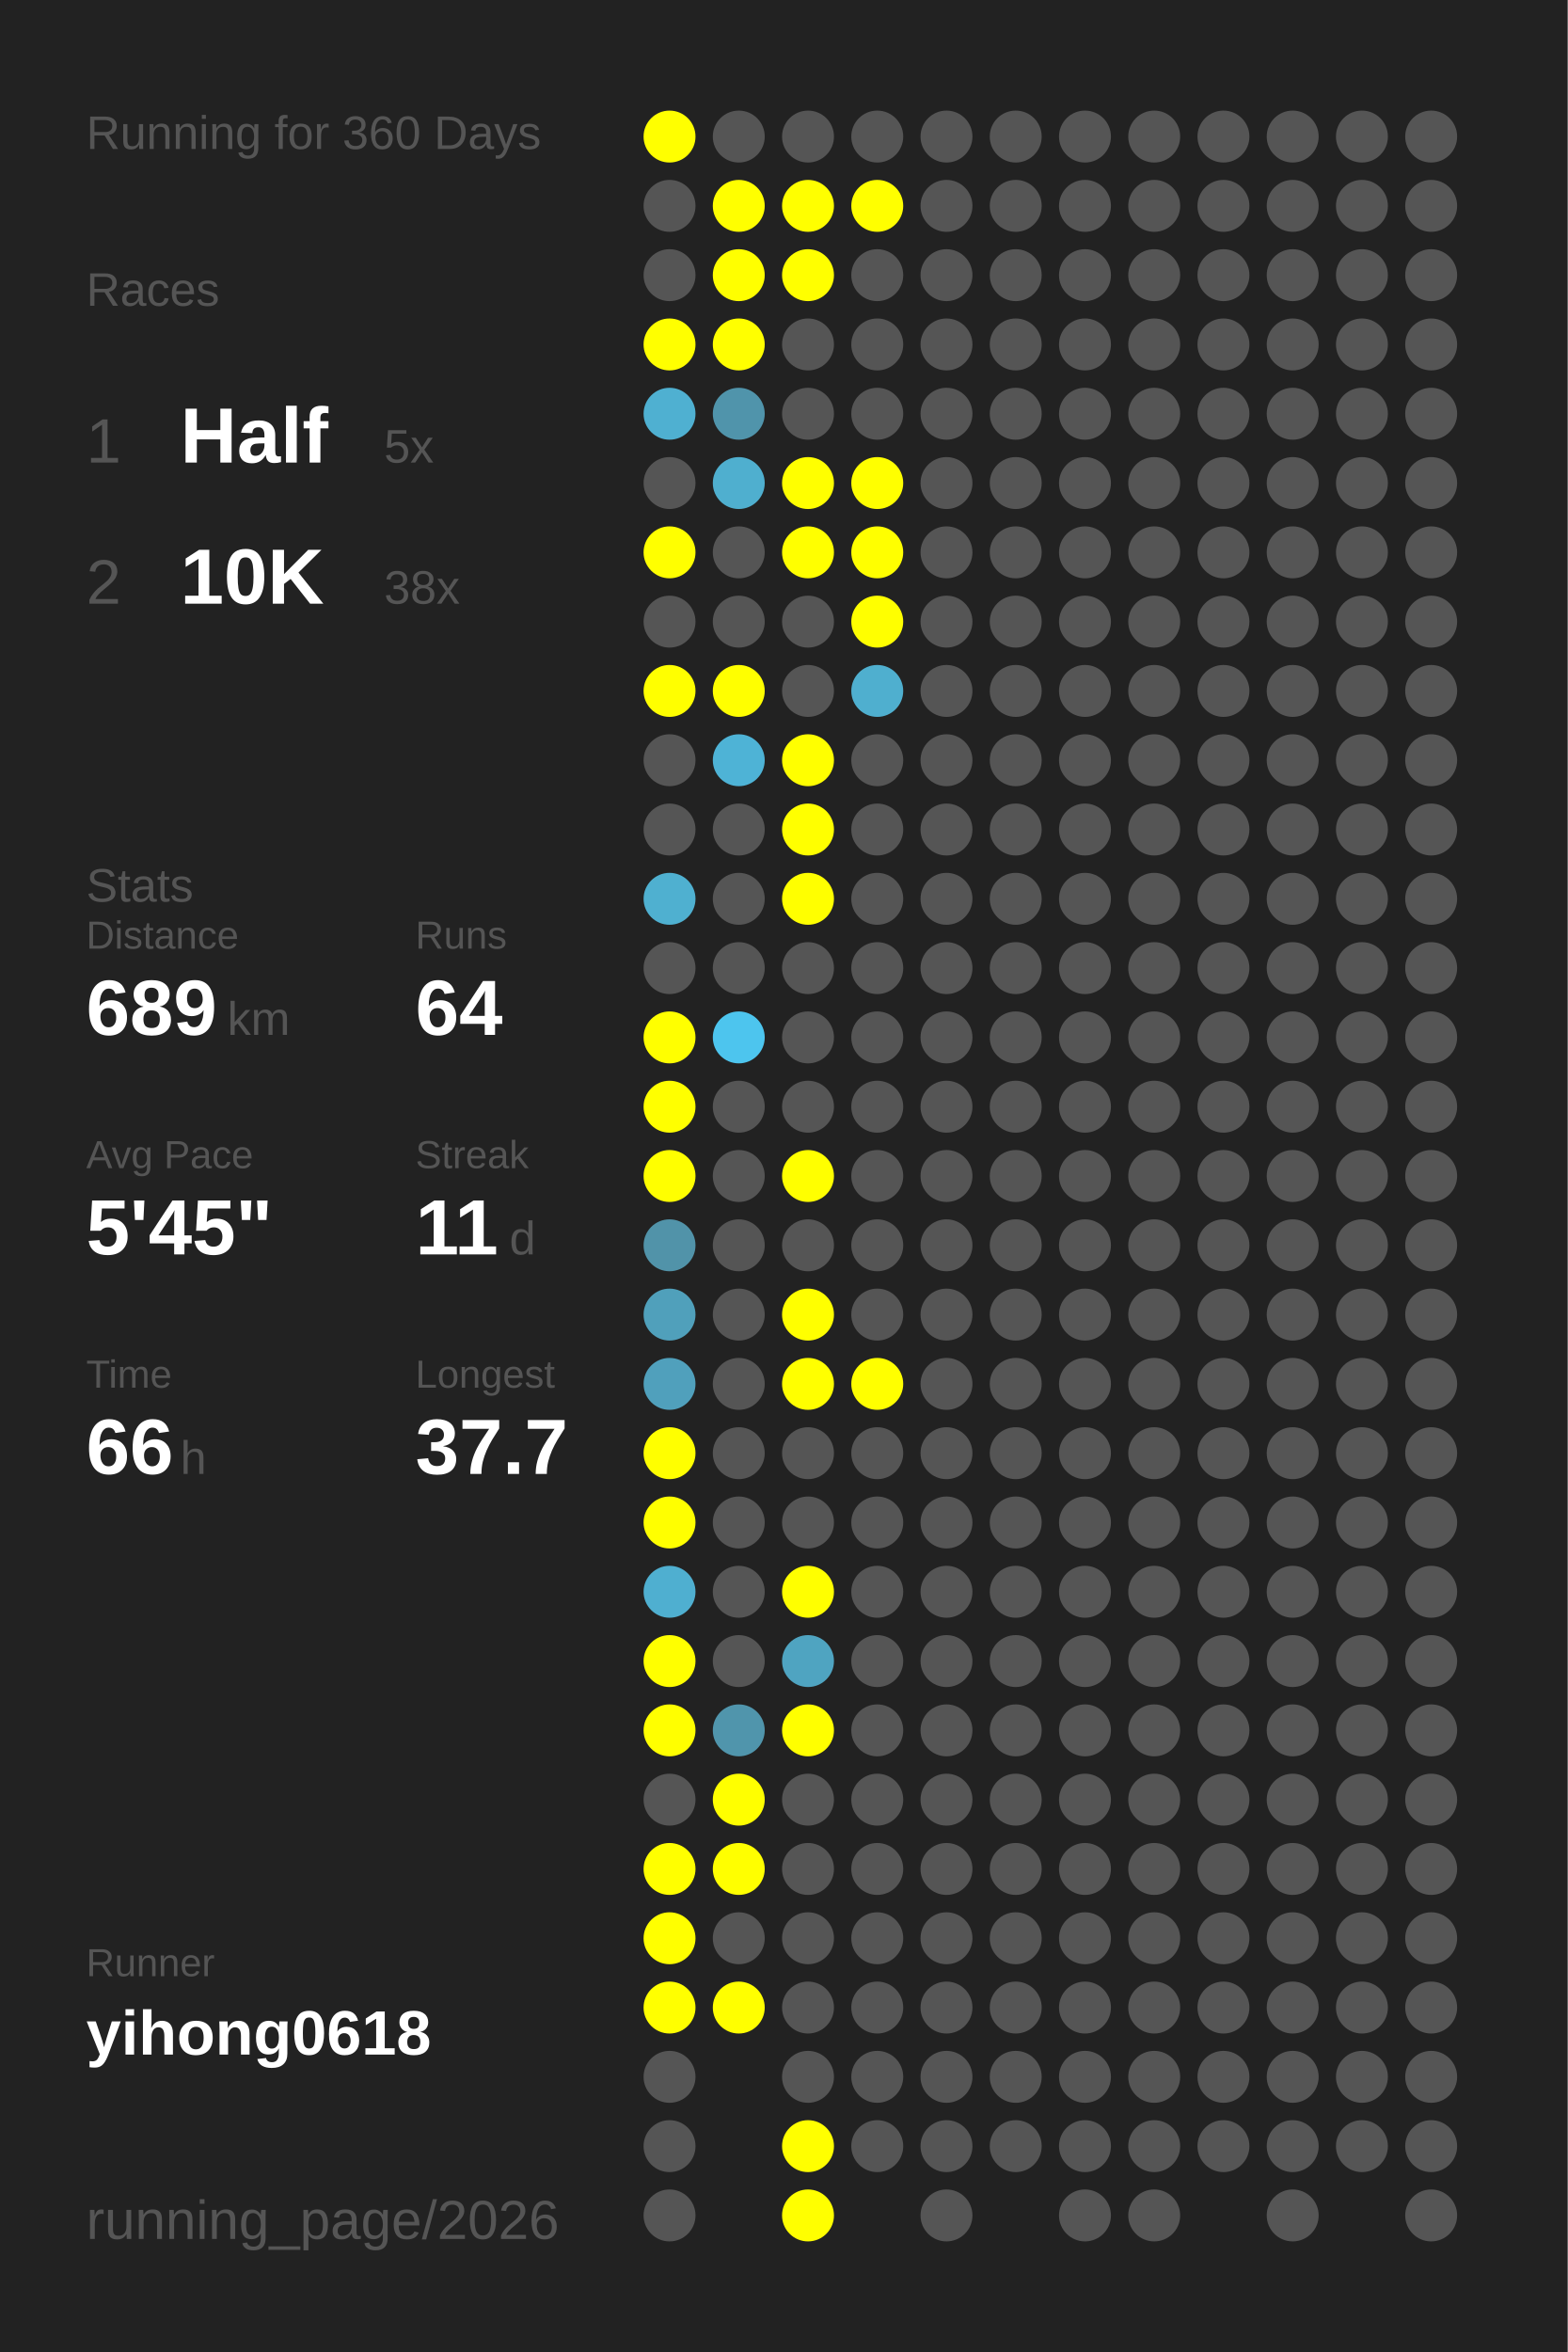
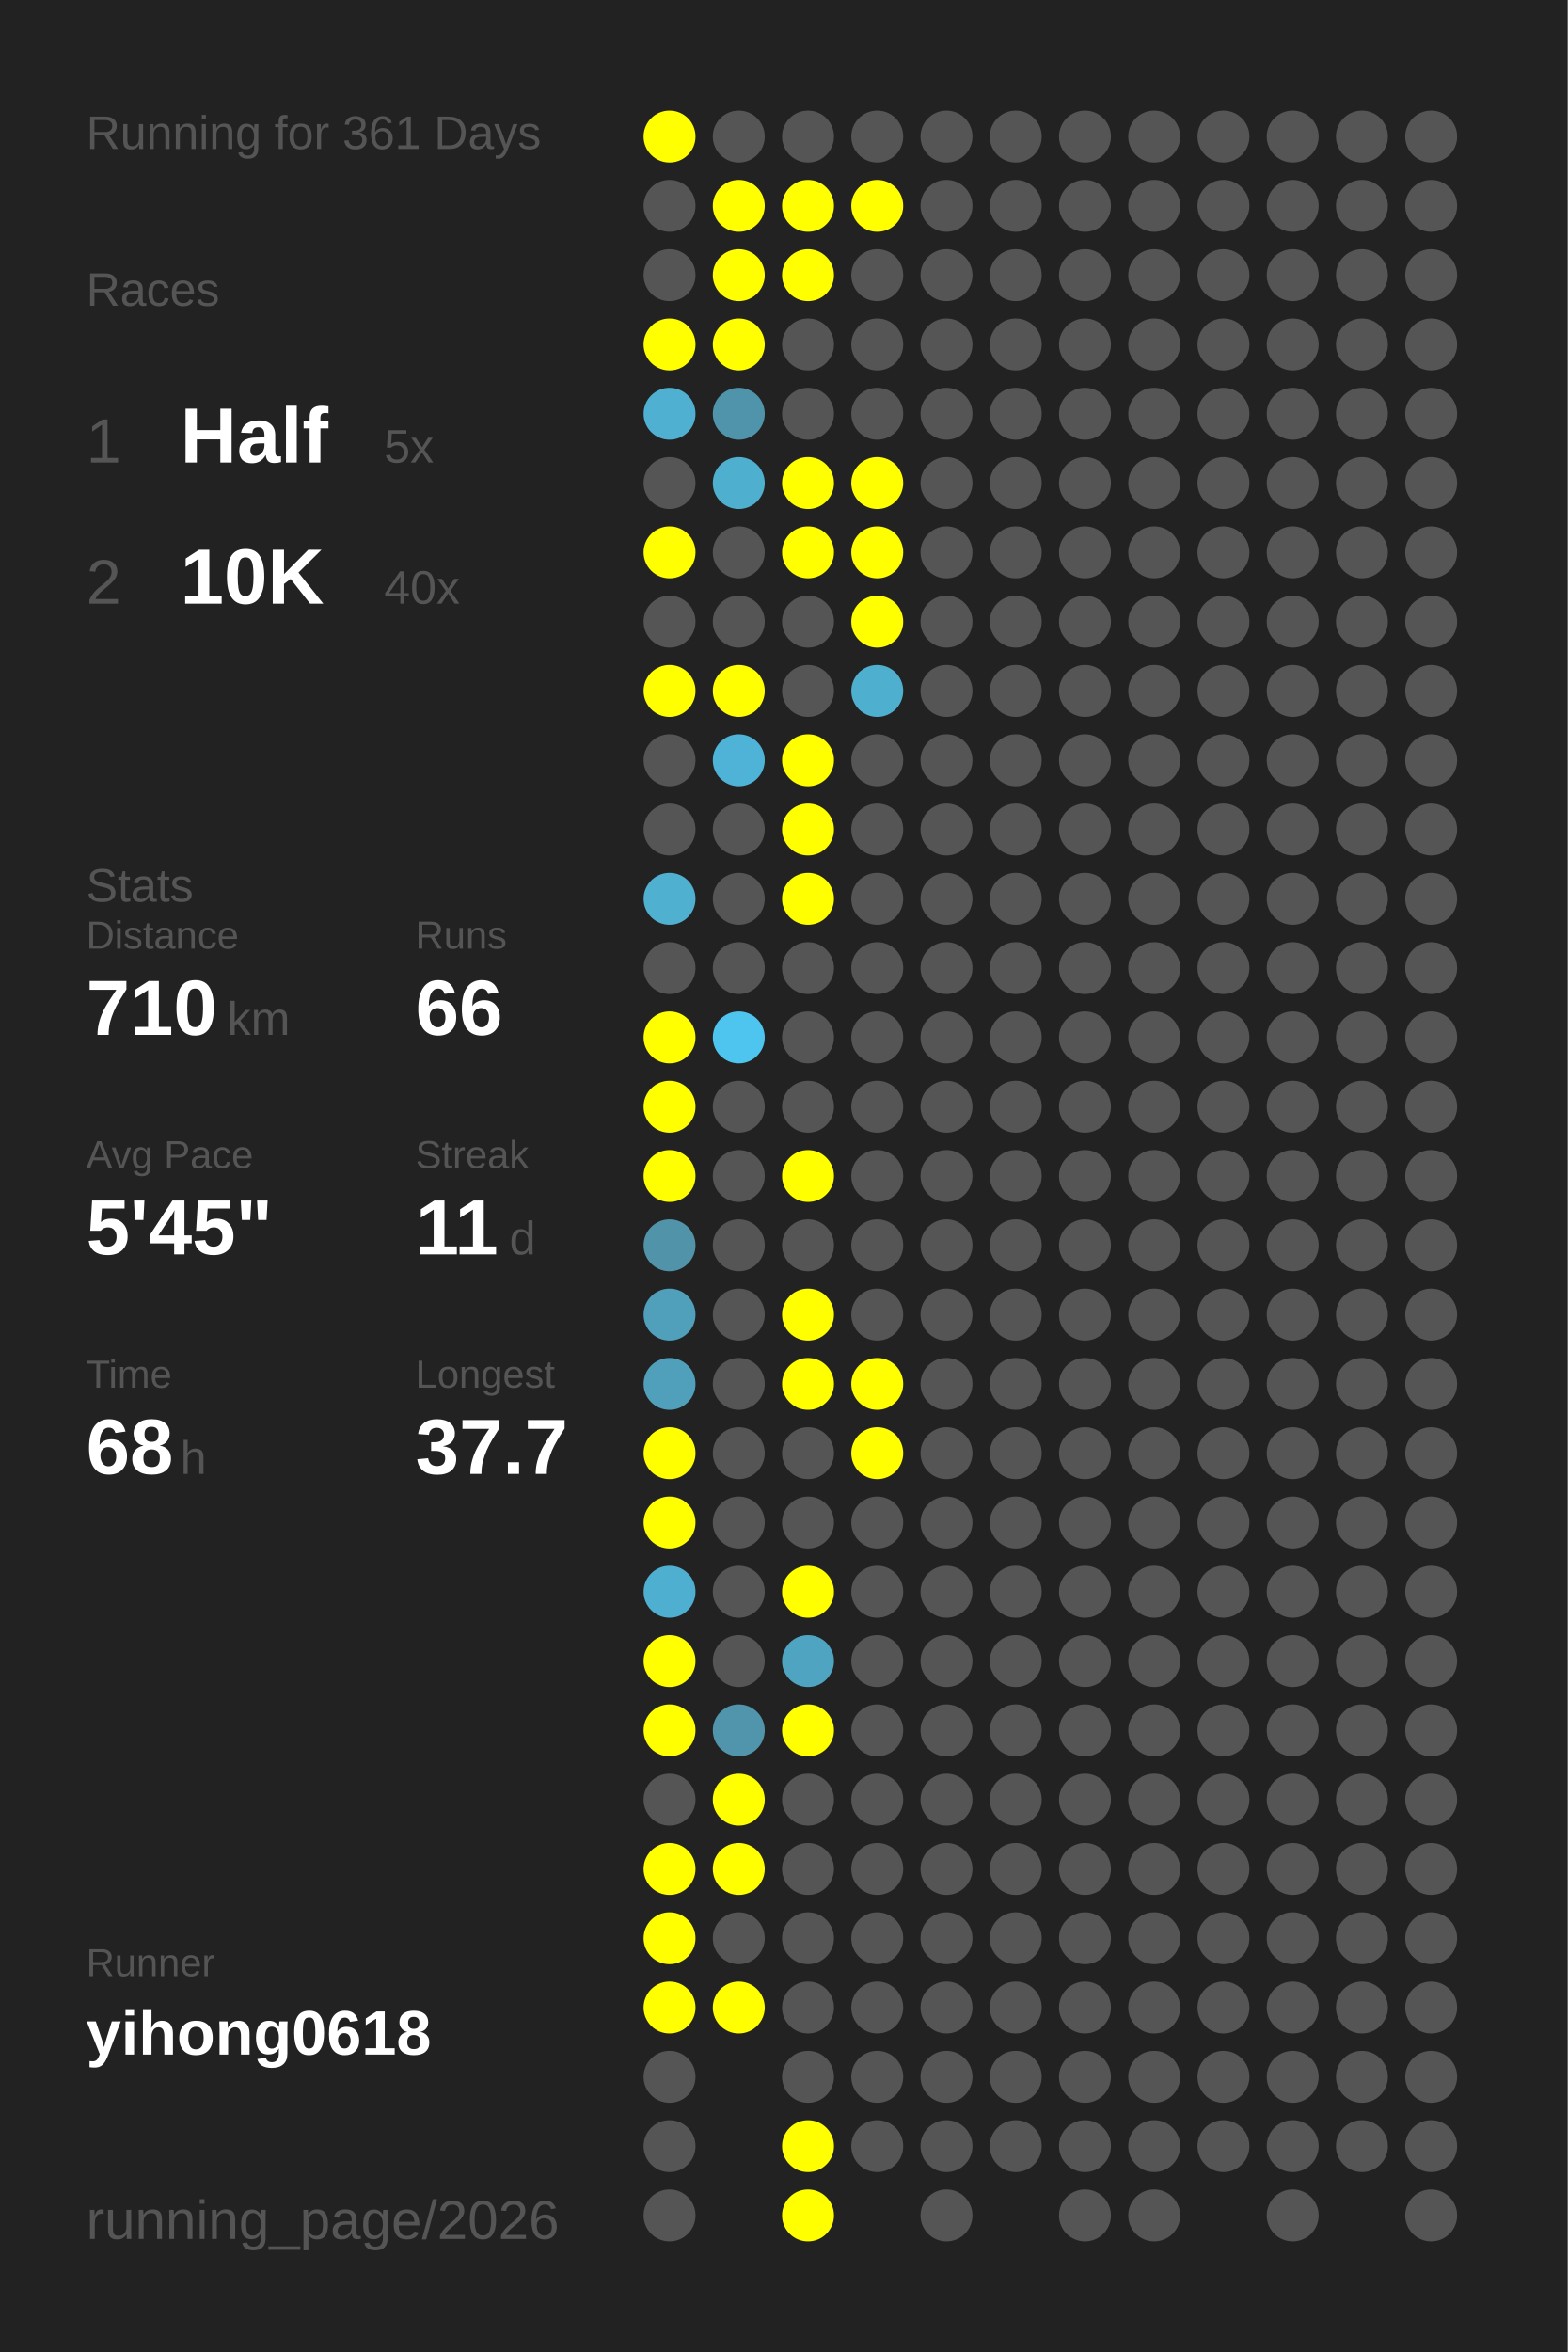
<svg xmlns="http://www.w3.org/2000/svg" baseProfile="full" height="300mm" version="1.1" viewBox="0,0,200,300" width="200mm">
  <defs />
  <rect fill="#222222" height="300" width="200" x="0" y="0" />
-   <text fill="#555555" style="font-size:6px; font-family:Arial;" x="11" y="19">Running for 360 Days</text>
+   <text fill="#555555" style="font-size:6px; font-family:Arial;" x="11" y="19">Running for 361 Days</text>
  <text fill="#555555" style="font-size:6px; font-family:Arial;" x="11" y="39">Races</text>
  <text fill="#555555" style="font-size:8px; font-family:Arial;" x="11" y="59">1</text>
  <text fill="#FFFFFF" style="font-size:10px; font-family:Arial; font-weight:bold;" x="23" y="59">Half</text>
  <text fill="#555555" style="font-size:6px; font-family:Arial;" x="49" y="59">5x</text>
  <text fill="#555555" style="font-size:8px; font-family:Arial;" x="11" y="77">2</text>
  <text fill="#FFFFFF" style="font-size:10px; font-family:Arial; font-weight:bold;" x="23" y="77">10K</text>
-   <text fill="#555555" style="font-size:6px; font-family:Arial;" x="49" y="77">38x</text>
+   <text fill="#555555" style="font-size:6px; font-family:Arial;" x="49" y="77">40x</text>
  <text fill="#555555" style="font-size:6px; font-family:Arial;" x="11" y="115">Stats</text>
  <text fill="#555555" style="font-size:5px; font-family:Arial;" x="11" y="121">Distance</text>
-   <text fill="#FFFFFF" style="font-size:10px; font-family:Arial; font-weight:bold;" x="11" y="132">689</text>
+   <text fill="#FFFFFF" style="font-size:10px; font-family:Arial; font-weight:bold;" x="11" y="132">710</text>
  <text fill="#555555" style="font-size:6px; font-family:Arial;" x="29" y="132">km</text>
  <text fill="#555555" style="font-size:5px; font-family:Arial;" x="53" y="121">Runs</text>
-   <text fill="#FFFFFF" style="font-size:10px; font-family:Arial; font-weight:bold;" x="53" y="132">64</text>
+   <text fill="#FFFFFF" style="font-size:10px; font-family:Arial; font-weight:bold;" x="53" y="132">66</text>
  <text fill="#555555" style="font-size:5px; font-family:Arial;" x="11" y="149">Avg Pace</text>
  <text fill="#FFFFFF" style="font-size:10px; font-family:Arial; font-weight:bold;" x="11" y="160">5'45"</text>
  <text fill="#555555" style="font-size:5px; font-family:Arial;" x="53" y="149">Streak</text>
  <text fill="#FFFFFF" style="font-size:10px; font-family:Arial; font-weight:bold;" x="53" y="160">11</text>
  <text fill="#555555" style="font-size:6px; font-family:Arial;" x="65" y="160">d</text>
  <text fill="#555555" style="font-size:5px; font-family:Arial;" x="11" y="177">Time</text>
-   <text fill="#FFFFFF" style="font-size:10px; font-family:Arial; font-weight:bold;" x="11" y="188">66</text>
+   <text fill="#FFFFFF" style="font-size:10px; font-family:Arial; font-weight:bold;" x="11" y="188">68</text>
  <text fill="#555555" style="font-size:6px; font-family:Arial;" x="23" y="188">h</text>
  <text fill="#555555" style="font-size:5px; font-family:Arial;" x="53" y="177">Longest</text>
  <text fill="#FFFFFF" style="font-size:10px; font-family:Arial; font-weight:bold;" x="53" y="188">37.7</text>
  <text fill="#555555" style="font-size:5px; font-family:Arial;" x="11" y="252.065">Runner</text>
  <text fill="#FFFFFF" style="font-size:8px; font-family:Arial; font-weight:bold;" x="11" y="262.065">yihong0618</text>
  <text fill="#555555" style="font-size:7px; font-family:Arial;" x="11" y="285.581">running_page/2026</text>
  <circle cx="85.417" cy="17.419" fill="#FFFF00" r="3.312" />
  <circle cx="85.417" cy="26.258" fill="#555555" r="3.312" />
  <circle cx="85.417" cy="35.097" fill="#555555" r="3.312" />
  <circle cx="85.417" cy="43.935" fill="#FFFF00" r="3.312" />
  <circle cx="85.417" cy="52.774" fill="#4fb0d1" r="3.312" />
  <circle cx="85.417" cy="61.613" fill="#555555" r="3.312" />
  <circle cx="85.417" cy="70.452" fill="#FFFF00" r="3.312" />
  <circle cx="85.417" cy="79.29" fill="#555555" r="3.312" />
  <circle cx="85.417" cy="88.129" fill="#FFFF00" r="3.312" />
  <circle cx="85.417" cy="96.968" fill="#555555" r="3.312" />
  <circle cx="85.417" cy="105.806" fill="#555555" r="3.312" />
  <circle cx="85.417" cy="114.645" fill="#4fb0d0" r="3.312" />
  <circle cx="85.417" cy="123.484" fill="#555555" r="3.312" />
  <circle cx="85.417" cy="132.323" fill="#FFFF00" r="3.312" />
  <circle cx="85.417" cy="141.161" fill="#FFFF00" r="3.312" />
  <circle cx="85.417" cy="150" fill="#FFFF00" r="3.312" />
  <circle cx="85.417" cy="158.839" fill="#5193a9" r="3.312" />
  <circle cx="85.417" cy="167.677" fill="#50a0bb" r="3.312" />
  <circle cx="85.417" cy="176.516" fill="#50a0bc" r="3.312" />
  <circle cx="85.417" cy="185.355" fill="#FFFF00" r="3.312" />
  <circle cx="85.417" cy="194.194" fill="#FFFF00" r="3.312" />
  <circle cx="85.417" cy="203.032" fill="#4fafd0" r="3.312" />
  <circle cx="85.417" cy="211.871" fill="#FFFF00" r="3.312" />
  <circle cx="85.417" cy="220.71" fill="#FFFF00" r="3.312" />
  <circle cx="85.417" cy="229.548" fill="#555555" r="3.312" />
  <circle cx="85.417" cy="238.387" fill="#FFFF00" r="3.312" />
  <circle cx="85.417" cy="247.226" fill="#FFFF00" r="3.312" />
  <circle cx="85.417" cy="256.065" fill="#FFFF00" r="3.312" />
  <circle cx="85.417" cy="264.903" fill="#555555" r="3.312" />
  <circle cx="85.417" cy="273.742" fill="#555555" r="3.312" />
  <circle cx="85.417" cy="282.581" fill="#555555" r="3.312" />
  <circle cx="94.25" cy="17.419" fill="#555555" r="3.312" />
  <circle cx="94.25" cy="26.258" fill="#FFFF00" r="3.312" />
  <circle cx="94.25" cy="35.097" fill="#FFFF00" r="3.312" />
  <circle cx="94.25" cy="43.935" fill="#FFFF00" r="3.312" />
  <circle cx="94.25" cy="52.774" fill="#5094ab" r="3.312" />
  <circle cx="94.25" cy="61.613" fill="#4fafcf" r="3.312" />
  <circle cx="94.25" cy="70.452" fill="#555555" r="3.312" />
  <circle cx="94.25" cy="79.29" fill="#555555" r="3.312" />
  <circle cx="94.25" cy="88.129" fill="#FFFF00" r="3.312" />
  <circle cx="94.25" cy="96.968" fill="#4eb3d6" r="3.312" />
  <circle cx="94.25" cy="105.806" fill="#555555" r="3.312" />
  <circle cx="94.25" cy="114.645" fill="#555555" r="3.312" />
  <circle cx="94.25" cy="123.484" fill="#555555" r="3.312" />
  <circle cx="94.25" cy="132.323" fill="#4dc5ee" r="3.312" />
  <circle cx="94.25" cy="141.161" fill="#555555" r="3.312" />
  <circle cx="94.25" cy="150" fill="#555555" r="3.312" />
  <circle cx="94.25" cy="158.839" fill="#555555" r="3.312" />
  <circle cx="94.25" cy="167.677" fill="#555555" r="3.312" />
  <circle cx="94.25" cy="176.516" fill="#555555" r="3.312" />
  <circle cx="94.25" cy="185.355" fill="#555555" r="3.312" />
  <circle cx="94.25" cy="194.194" fill="#555555" r="3.312" />
  <circle cx="94.25" cy="203.032" fill="#555555" r="3.312" />
  <circle cx="94.25" cy="211.871" fill="#555555" r="3.312" />
  <circle cx="94.25" cy="220.71" fill="#5095ac" r="3.312" />
  <circle cx="94.25" cy="229.548" fill="#FFFF00" r="3.312" />
  <circle cx="94.25" cy="238.387" fill="#FFFF00" r="3.312" />
  <circle cx="94.25" cy="247.226" fill="#555555" r="3.312" />
  <circle cx="94.25" cy="256.065" fill="#FFFF00" r="3.312" />
  <circle cx="103.083" cy="17.419" fill="#555555" r="3.312" />
  <circle cx="103.083" cy="26.258" fill="#FFFF00" r="3.312" />
  <circle cx="103.083" cy="35.097" fill="#FFFF00" r="3.312" />
  <circle cx="103.083" cy="43.935" fill="#555555" r="3.312" />
  <circle cx="103.083" cy="52.774" fill="#555555" r="3.312" />
  <circle cx="103.083" cy="61.613" fill="#FFFF00" r="3.312" />
  <circle cx="103.083" cy="70.452" fill="#FFFF00" r="3.312" />
  <circle cx="103.083" cy="79.29" fill="#555555" r="3.312" />
  <circle cx="103.083" cy="88.129" fill="#555555" r="3.312" />
  <circle cx="103.083" cy="96.968" fill="#FFFF00" r="3.312" />
  <circle cx="103.083" cy="105.806" fill="#FFFF00" r="3.312" />
  <circle cx="103.083" cy="114.645" fill="#FFFF00" r="3.312" />
  <circle cx="103.083" cy="123.484" fill="#555555" r="3.312" />
  <circle cx="103.083" cy="132.323" fill="#555555" r="3.312" />
  <circle cx="103.083" cy="141.161" fill="#555555" r="3.312" />
  <circle cx="103.083" cy="150" fill="#FFFF00" r="3.312" />
  <circle cx="103.083" cy="158.839" fill="#555555" r="3.312" />
  <circle cx="103.083" cy="167.677" fill="#FFFF00" r="3.312" />
  <circle cx="103.083" cy="176.516" fill="#FFFF00" r="3.312" />
  <circle cx="103.083" cy="185.355" fill="#555555" r="3.312" />
  <circle cx="103.083" cy="194.194" fill="#555555" r="3.312" />
  <circle cx="103.083" cy="203.032" fill="#FFFF00" r="3.312" />
  <circle cx="103.083" cy="211.871" fill="#4fa4c1" r="3.312" />
  <circle cx="103.083" cy="220.71" fill="#FFFF00" r="3.312" />
  <circle cx="103.083" cy="229.548" fill="#555555" r="3.312" />
  <circle cx="103.083" cy="238.387" fill="#555555" r="3.312" />
  <circle cx="103.083" cy="247.226" fill="#555555" r="3.312" />
  <circle cx="103.083" cy="256.065" fill="#555555" r="3.312" />
  <circle cx="103.083" cy="264.903" fill="#555555" r="3.312" />
  <circle cx="103.083" cy="273.742" fill="#FFFF00" r="3.312" />
  <circle cx="103.083" cy="282.581" fill="#FFFF00" r="3.312" />
  <circle cx="111.917" cy="17.419" fill="#555555" r="3.312" />
  <circle cx="111.917" cy="26.258" fill="#FFFF00" r="3.312" />
  <circle cx="111.917" cy="35.097" fill="#555555" r="3.312" />
  <circle cx="111.917" cy="43.935" fill="#555555" r="3.312" />
  <circle cx="111.917" cy="52.774" fill="#555555" r="3.312" />
  <circle cx="111.917" cy="61.613" fill="#FFFF00" r="3.312" />
  <circle cx="111.917" cy="70.452" fill="#FFFF00" r="3.312" />
  <circle cx="111.917" cy="79.29" fill="#FFFF00" r="3.312" />
  <circle cx="111.917" cy="88.129" fill="#4fafcf" r="3.312" />
  <circle cx="111.917" cy="96.968" fill="#555555" r="3.312" />
  <circle cx="111.917" cy="105.806" fill="#555555" r="3.312" />
  <circle cx="111.917" cy="114.645" fill="#555555" r="3.312" />
  <circle cx="111.917" cy="123.484" fill="#555555" r="3.312" />
  <circle cx="111.917" cy="132.323" fill="#555555" r="3.312" />
  <circle cx="111.917" cy="141.161" fill="#555555" r="3.312" />
  <circle cx="111.917" cy="150" fill="#555555" r="3.312" />
  <circle cx="111.917" cy="158.839" fill="#555555" r="3.312" />
  <circle cx="111.917" cy="167.677" fill="#555555" r="3.312" />
  <circle cx="111.917" cy="176.516" fill="#FFFF00" r="3.312" />
-   <circle cx="111.917" cy="185.355" fill="#555555" r="3.312" />
+   <circle cx="111.917" cy="185.355" fill="#FFFF00" r="3.312" />
  <circle cx="111.917" cy="194.194" fill="#555555" r="3.312" />
  <circle cx="111.917" cy="203.032" fill="#555555" r="3.312" />
  <circle cx="111.917" cy="211.871" fill="#555555" r="3.312" />
  <circle cx="111.917" cy="220.71" fill="#555555" r="3.312" />
  <circle cx="111.917" cy="229.548" fill="#555555" r="3.312" />
  <circle cx="111.917" cy="238.387" fill="#555555" r="3.312" />
  <circle cx="111.917" cy="247.226" fill="#555555" r="3.312" />
  <circle cx="111.917" cy="256.065" fill="#555555" r="3.312" />
  <circle cx="111.917" cy="264.903" fill="#555555" r="3.312" />
  <circle cx="111.917" cy="273.742" fill="#555555" r="3.312" />
  <circle cx="120.75" cy="17.419" fill="#555555" r="3.312" />
  <circle cx="120.75" cy="26.258" fill="#555555" r="3.312" />
  <circle cx="120.75" cy="35.097" fill="#555555" r="3.312" />
  <circle cx="120.75" cy="43.935" fill="#555555" r="3.312" />
  <circle cx="120.75" cy="52.774" fill="#555555" r="3.312" />
  <circle cx="120.75" cy="61.613" fill="#555555" r="3.312" />
  <circle cx="120.75" cy="70.452" fill="#555555" r="3.312" />
  <circle cx="120.75" cy="79.29" fill="#555555" r="3.312" />
  <circle cx="120.75" cy="88.129" fill="#555555" r="3.312" />
  <circle cx="120.75" cy="96.968" fill="#555555" r="3.312" />
  <circle cx="120.75" cy="105.806" fill="#555555" r="3.312" />
  <circle cx="120.75" cy="114.645" fill="#555555" r="3.312" />
  <circle cx="120.75" cy="123.484" fill="#555555" r="3.312" />
  <circle cx="120.75" cy="132.323" fill="#555555" r="3.312" />
  <circle cx="120.75" cy="141.161" fill="#555555" r="3.312" />
  <circle cx="120.75" cy="150" fill="#555555" r="3.312" />
  <circle cx="120.75" cy="158.839" fill="#555555" r="3.312" />
  <circle cx="120.75" cy="167.677" fill="#555555" r="3.312" />
  <circle cx="120.75" cy="176.516" fill="#555555" r="3.312" />
  <circle cx="120.75" cy="185.355" fill="#555555" r="3.312" />
  <circle cx="120.75" cy="194.194" fill="#555555" r="3.312" />
  <circle cx="120.75" cy="203.032" fill="#555555" r="3.312" />
  <circle cx="120.75" cy="211.871" fill="#555555" r="3.312" />
  <circle cx="120.75" cy="220.71" fill="#555555" r="3.312" />
  <circle cx="120.75" cy="229.548" fill="#555555" r="3.312" />
  <circle cx="120.75" cy="238.387" fill="#555555" r="3.312" />
  <circle cx="120.75" cy="247.226" fill="#555555" r="3.312" />
  <circle cx="120.75" cy="256.065" fill="#555555" r="3.312" />
  <circle cx="120.75" cy="264.903" fill="#555555" r="3.312" />
  <circle cx="120.75" cy="273.742" fill="#555555" r="3.312" />
  <circle cx="120.75" cy="282.581" fill="#555555" r="3.312" />
  <circle cx="129.583" cy="17.419" fill="#555555" r="3.312" />
  <circle cx="129.583" cy="26.258" fill="#555555" r="3.312" />
  <circle cx="129.583" cy="35.097" fill="#555555" r="3.312" />
  <circle cx="129.583" cy="43.935" fill="#555555" r="3.312" />
  <circle cx="129.583" cy="52.774" fill="#555555" r="3.312" />
  <circle cx="129.583" cy="61.613" fill="#555555" r="3.312" />
  <circle cx="129.583" cy="70.452" fill="#555555" r="3.312" />
  <circle cx="129.583" cy="79.29" fill="#555555" r="3.312" />
  <circle cx="129.583" cy="88.129" fill="#555555" r="3.312" />
  <circle cx="129.583" cy="96.968" fill="#555555" r="3.312" />
  <circle cx="129.583" cy="105.806" fill="#555555" r="3.312" />
  <circle cx="129.583" cy="114.645" fill="#555555" r="3.312" />
  <circle cx="129.583" cy="123.484" fill="#555555" r="3.312" />
  <circle cx="129.583" cy="132.323" fill="#555555" r="3.312" />
  <circle cx="129.583" cy="141.161" fill="#555555" r="3.312" />
  <circle cx="129.583" cy="150" fill="#555555" r="3.312" />
  <circle cx="129.583" cy="158.839" fill="#555555" r="3.312" />
  <circle cx="129.583" cy="167.677" fill="#555555" r="3.312" />
  <circle cx="129.583" cy="176.516" fill="#555555" r="3.312" />
  <circle cx="129.583" cy="185.355" fill="#555555" r="3.312" />
  <circle cx="129.583" cy="194.194" fill="#555555" r="3.312" />
  <circle cx="129.583" cy="203.032" fill="#555555" r="3.312" />
  <circle cx="129.583" cy="211.871" fill="#555555" r="3.312" />
  <circle cx="129.583" cy="220.71" fill="#555555" r="3.312" />
  <circle cx="129.583" cy="229.548" fill="#555555" r="3.312" />
  <circle cx="129.583" cy="238.387" fill="#555555" r="3.312" />
  <circle cx="129.583" cy="247.226" fill="#555555" r="3.312" />
  <circle cx="129.583" cy="256.065" fill="#555555" r="3.312" />
  <circle cx="129.583" cy="264.903" fill="#555555" r="3.312" />
  <circle cx="129.583" cy="273.742" fill="#555555" r="3.312" />
  <circle cx="138.417" cy="17.419" fill="#555555" r="3.312" />
  <circle cx="138.417" cy="26.258" fill="#555555" r="3.312" />
  <circle cx="138.417" cy="35.097" fill="#555555" r="3.312" />
  <circle cx="138.417" cy="43.935" fill="#555555" r="3.312" />
  <circle cx="138.417" cy="52.774" fill="#555555" r="3.312" />
  <circle cx="138.417" cy="61.613" fill="#555555" r="3.312" />
  <circle cx="138.417" cy="70.452" fill="#555555" r="3.312" />
  <circle cx="138.417" cy="79.29" fill="#555555" r="3.312" />
  <circle cx="138.417" cy="88.129" fill="#555555" r="3.312" />
  <circle cx="138.417" cy="96.968" fill="#555555" r="3.312" />
  <circle cx="138.417" cy="105.806" fill="#555555" r="3.312" />
  <circle cx="138.417" cy="114.645" fill="#555555" r="3.312" />
  <circle cx="138.417" cy="123.484" fill="#555555" r="3.312" />
  <circle cx="138.417" cy="132.323" fill="#555555" r="3.312" />
  <circle cx="138.417" cy="141.161" fill="#555555" r="3.312" />
  <circle cx="138.417" cy="150" fill="#555555" r="3.312" />
  <circle cx="138.417" cy="158.839" fill="#555555" r="3.312" />
  <circle cx="138.417" cy="167.677" fill="#555555" r="3.312" />
  <circle cx="138.417" cy="176.516" fill="#555555" r="3.312" />
  <circle cx="138.417" cy="185.355" fill="#555555" r="3.312" />
  <circle cx="138.417" cy="194.194" fill="#555555" r="3.312" />
  <circle cx="138.417" cy="203.032" fill="#555555" r="3.312" />
  <circle cx="138.417" cy="211.871" fill="#555555" r="3.312" />
  <circle cx="138.417" cy="220.71" fill="#555555" r="3.312" />
  <circle cx="138.417" cy="229.548" fill="#555555" r="3.312" />
  <circle cx="138.417" cy="238.387" fill="#555555" r="3.312" />
  <circle cx="138.417" cy="247.226" fill="#555555" r="3.312" />
  <circle cx="138.417" cy="256.065" fill="#555555" r="3.312" />
  <circle cx="138.417" cy="264.903" fill="#555555" r="3.312" />
  <circle cx="138.417" cy="273.742" fill="#555555" r="3.312" />
  <circle cx="138.417" cy="282.581" fill="#555555" r="3.312" />
  <circle cx="147.25" cy="17.419" fill="#555555" r="3.312" />
  <circle cx="147.25" cy="26.258" fill="#555555" r="3.312" />
  <circle cx="147.25" cy="35.097" fill="#555555" r="3.312" />
  <circle cx="147.25" cy="43.935" fill="#555555" r="3.312" />
  <circle cx="147.25" cy="52.774" fill="#555555" r="3.312" />
  <circle cx="147.25" cy="61.613" fill="#555555" r="3.312" />
  <circle cx="147.25" cy="70.452" fill="#555555" r="3.312" />
  <circle cx="147.25" cy="79.29" fill="#555555" r="3.312" />
  <circle cx="147.25" cy="88.129" fill="#555555" r="3.312" />
  <circle cx="147.25" cy="96.968" fill="#555555" r="3.312" />
  <circle cx="147.25" cy="105.806" fill="#555555" r="3.312" />
  <circle cx="147.25" cy="114.645" fill="#555555" r="3.312" />
  <circle cx="147.25" cy="123.484" fill="#555555" r="3.312" />
  <circle cx="147.25" cy="132.323" fill="#555555" r="3.312" />
  <circle cx="147.25" cy="141.161" fill="#555555" r="3.312" />
  <circle cx="147.25" cy="150" fill="#555555" r="3.312" />
  <circle cx="147.25" cy="158.839" fill="#555555" r="3.312" />
  <circle cx="147.25" cy="167.677" fill="#555555" r="3.312" />
  <circle cx="147.25" cy="176.516" fill="#555555" r="3.312" />
  <circle cx="147.25" cy="185.355" fill="#555555" r="3.312" />
  <circle cx="147.25" cy="194.194" fill="#555555" r="3.312" />
  <circle cx="147.25" cy="203.032" fill="#555555" r="3.312" />
  <circle cx="147.25" cy="211.871" fill="#555555" r="3.312" />
  <circle cx="147.25" cy="220.71" fill="#555555" r="3.312" />
  <circle cx="147.25" cy="229.548" fill="#555555" r="3.312" />
  <circle cx="147.25" cy="238.387" fill="#555555" r="3.312" />
  <circle cx="147.25" cy="247.226" fill="#555555" r="3.312" />
  <circle cx="147.25" cy="256.065" fill="#555555" r="3.312" />
  <circle cx="147.25" cy="264.903" fill="#555555" r="3.312" />
  <circle cx="147.25" cy="273.742" fill="#555555" r="3.312" />
  <circle cx="147.25" cy="282.581" fill="#555555" r="3.312" />
  <circle cx="156.083" cy="17.419" fill="#555555" r="3.312" />
  <circle cx="156.083" cy="26.258" fill="#555555" r="3.312" />
  <circle cx="156.083" cy="35.097" fill="#555555" r="3.312" />
  <circle cx="156.083" cy="43.935" fill="#555555" r="3.312" />
  <circle cx="156.083" cy="52.774" fill="#555555" r="3.312" />
  <circle cx="156.083" cy="61.613" fill="#555555" r="3.312" />
  <circle cx="156.083" cy="70.452" fill="#555555" r="3.312" />
  <circle cx="156.083" cy="79.29" fill="#555555" r="3.312" />
  <circle cx="156.083" cy="88.129" fill="#555555" r="3.312" />
  <circle cx="156.083" cy="96.968" fill="#555555" r="3.312" />
  <circle cx="156.083" cy="105.806" fill="#555555" r="3.312" />
  <circle cx="156.083" cy="114.645" fill="#555555" r="3.312" />
  <circle cx="156.083" cy="123.484" fill="#555555" r="3.312" />
  <circle cx="156.083" cy="132.323" fill="#555555" r="3.312" />
  <circle cx="156.083" cy="141.161" fill="#555555" r="3.312" />
  <circle cx="156.083" cy="150" fill="#555555" r="3.312" />
  <circle cx="156.083" cy="158.839" fill="#555555" r="3.312" />
  <circle cx="156.083" cy="167.677" fill="#555555" r="3.312" />
  <circle cx="156.083" cy="176.516" fill="#555555" r="3.312" />
  <circle cx="156.083" cy="185.355" fill="#555555" r="3.312" />
  <circle cx="156.083" cy="194.194" fill="#555555" r="3.312" />
  <circle cx="156.083" cy="203.032" fill="#555555" r="3.312" />
  <circle cx="156.083" cy="211.871" fill="#555555" r="3.312" />
  <circle cx="156.083" cy="220.71" fill="#555555" r="3.312" />
  <circle cx="156.083" cy="229.548" fill="#555555" r="3.312" />
  <circle cx="156.083" cy="238.387" fill="#555555" r="3.312" />
  <circle cx="156.083" cy="247.226" fill="#555555" r="3.312" />
  <circle cx="156.083" cy="256.065" fill="#555555" r="3.312" />
  <circle cx="156.083" cy="264.903" fill="#555555" r="3.312" />
  <circle cx="156.083" cy="273.742" fill="#555555" r="3.312" />
  <circle cx="164.917" cy="17.419" fill="#555555" r="3.312" />
  <circle cx="164.917" cy="26.258" fill="#555555" r="3.312" />
  <circle cx="164.917" cy="35.097" fill="#555555" r="3.312" />
  <circle cx="164.917" cy="43.935" fill="#555555" r="3.312" />
  <circle cx="164.917" cy="52.774" fill="#555555" r="3.312" />
  <circle cx="164.917" cy="61.613" fill="#555555" r="3.312" />
  <circle cx="164.917" cy="70.452" fill="#555555" r="3.312" />
  <circle cx="164.917" cy="79.29" fill="#555555" r="3.312" />
  <circle cx="164.917" cy="88.129" fill="#555555" r="3.312" />
  <circle cx="164.917" cy="96.968" fill="#555555" r="3.312" />
  <circle cx="164.917" cy="105.806" fill="#555555" r="3.312" />
  <circle cx="164.917" cy="114.645" fill="#555555" r="3.312" />
  <circle cx="164.917" cy="123.484" fill="#555555" r="3.312" />
  <circle cx="164.917" cy="132.323" fill="#555555" r="3.312" />
  <circle cx="164.917" cy="141.161" fill="#555555" r="3.312" />
  <circle cx="164.917" cy="150" fill="#555555" r="3.312" />
  <circle cx="164.917" cy="158.839" fill="#555555" r="3.312" />
  <circle cx="164.917" cy="167.677" fill="#555555" r="3.312" />
  <circle cx="164.917" cy="176.516" fill="#555555" r="3.312" />
  <circle cx="164.917" cy="185.355" fill="#555555" r="3.312" />
  <circle cx="164.917" cy="194.194" fill="#555555" r="3.312" />
  <circle cx="164.917" cy="203.032" fill="#555555" r="3.312" />
  <circle cx="164.917" cy="211.871" fill="#555555" r="3.312" />
  <circle cx="164.917" cy="220.71" fill="#555555" r="3.312" />
  <circle cx="164.917" cy="229.548" fill="#555555" r="3.312" />
  <circle cx="164.917" cy="238.387" fill="#555555" r="3.312" />
  <circle cx="164.917" cy="247.226" fill="#555555" r="3.312" />
  <circle cx="164.917" cy="256.065" fill="#555555" r="3.312" />
  <circle cx="164.917" cy="264.903" fill="#555555" r="3.312" />
  <circle cx="164.917" cy="273.742" fill="#555555" r="3.312" />
  <circle cx="164.917" cy="282.581" fill="#555555" r="3.312" />
  <circle cx="173.75" cy="17.419" fill="#555555" r="3.312" />
  <circle cx="173.75" cy="26.258" fill="#555555" r="3.312" />
  <circle cx="173.75" cy="35.097" fill="#555555" r="3.312" />
  <circle cx="173.75" cy="43.935" fill="#555555" r="3.312" />
  <circle cx="173.75" cy="52.774" fill="#555555" r="3.312" />
  <circle cx="173.75" cy="61.613" fill="#555555" r="3.312" />
  <circle cx="173.75" cy="70.452" fill="#555555" r="3.312" />
  <circle cx="173.75" cy="79.29" fill="#555555" r="3.312" />
  <circle cx="173.75" cy="88.129" fill="#555555" r="3.312" />
  <circle cx="173.75" cy="96.968" fill="#555555" r="3.312" />
  <circle cx="173.75" cy="105.806" fill="#555555" r="3.312" />
  <circle cx="173.75" cy="114.645" fill="#555555" r="3.312" />
  <circle cx="173.75" cy="123.484" fill="#555555" r="3.312" />
  <circle cx="173.75" cy="132.323" fill="#555555" r="3.312" />
  <circle cx="173.75" cy="141.161" fill="#555555" r="3.312" />
  <circle cx="173.75" cy="150" fill="#555555" r="3.312" />
  <circle cx="173.75" cy="158.839" fill="#555555" r="3.312" />
  <circle cx="173.75" cy="167.677" fill="#555555" r="3.312" />
  <circle cx="173.75" cy="176.516" fill="#555555" r="3.312" />
  <circle cx="173.75" cy="185.355" fill="#555555" r="3.312" />
  <circle cx="173.75" cy="194.194" fill="#555555" r="3.312" />
  <circle cx="173.75" cy="203.032" fill="#555555" r="3.312" />
  <circle cx="173.75" cy="211.871" fill="#555555" r="3.312" />
  <circle cx="173.75" cy="220.71" fill="#555555" r="3.312" />
  <circle cx="173.75" cy="229.548" fill="#555555" r="3.312" />
  <circle cx="173.75" cy="238.387" fill="#555555" r="3.312" />
  <circle cx="173.75" cy="247.226" fill="#555555" r="3.312" />
  <circle cx="173.75" cy="256.065" fill="#555555" r="3.312" />
  <circle cx="173.75" cy="264.903" fill="#555555" r="3.312" />
  <circle cx="173.75" cy="273.742" fill="#555555" r="3.312" />
  <circle cx="182.583" cy="17.419" fill="#555555" r="3.312" />
  <circle cx="182.583" cy="26.258" fill="#555555" r="3.312" />
  <circle cx="182.583" cy="35.097" fill="#555555" r="3.312" />
  <circle cx="182.583" cy="43.935" fill="#555555" r="3.312" />
  <circle cx="182.583" cy="52.774" fill="#555555" r="3.312" />
  <circle cx="182.583" cy="61.613" fill="#555555" r="3.312" />
  <circle cx="182.583" cy="70.452" fill="#555555" r="3.312" />
  <circle cx="182.583" cy="79.29" fill="#555555" r="3.312" />
  <circle cx="182.583" cy="88.129" fill="#555555" r="3.312" />
  <circle cx="182.583" cy="96.968" fill="#555555" r="3.312" />
  <circle cx="182.583" cy="105.806" fill="#555555" r="3.312" />
  <circle cx="182.583" cy="114.645" fill="#555555" r="3.312" />
  <circle cx="182.583" cy="123.484" fill="#555555" r="3.312" />
  <circle cx="182.583" cy="132.323" fill="#555555" r="3.312" />
  <circle cx="182.583" cy="141.161" fill="#555555" r="3.312" />
  <circle cx="182.583" cy="150" fill="#555555" r="3.312" />
  <circle cx="182.583" cy="158.839" fill="#555555" r="3.312" />
  <circle cx="182.583" cy="167.677" fill="#555555" r="3.312" />
  <circle cx="182.583" cy="176.516" fill="#555555" r="3.312" />
  <circle cx="182.583" cy="185.355" fill="#555555" r="3.312" />
  <circle cx="182.583" cy="194.194" fill="#555555" r="3.312" />
  <circle cx="182.583" cy="203.032" fill="#555555" r="3.312" />
  <circle cx="182.583" cy="211.871" fill="#555555" r="3.312" />
  <circle cx="182.583" cy="220.71" fill="#555555" r="3.312" />
  <circle cx="182.583" cy="229.548" fill="#555555" r="3.312" />
  <circle cx="182.583" cy="238.387" fill="#555555" r="3.312" />
  <circle cx="182.583" cy="247.226" fill="#555555" r="3.312" />
  <circle cx="182.583" cy="256.065" fill="#555555" r="3.312" />
  <circle cx="182.583" cy="264.903" fill="#555555" r="3.312" />
  <circle cx="182.583" cy="273.742" fill="#555555" r="3.312" />
  <circle cx="182.583" cy="282.581" fill="#555555" r="3.312" />
</svg>
